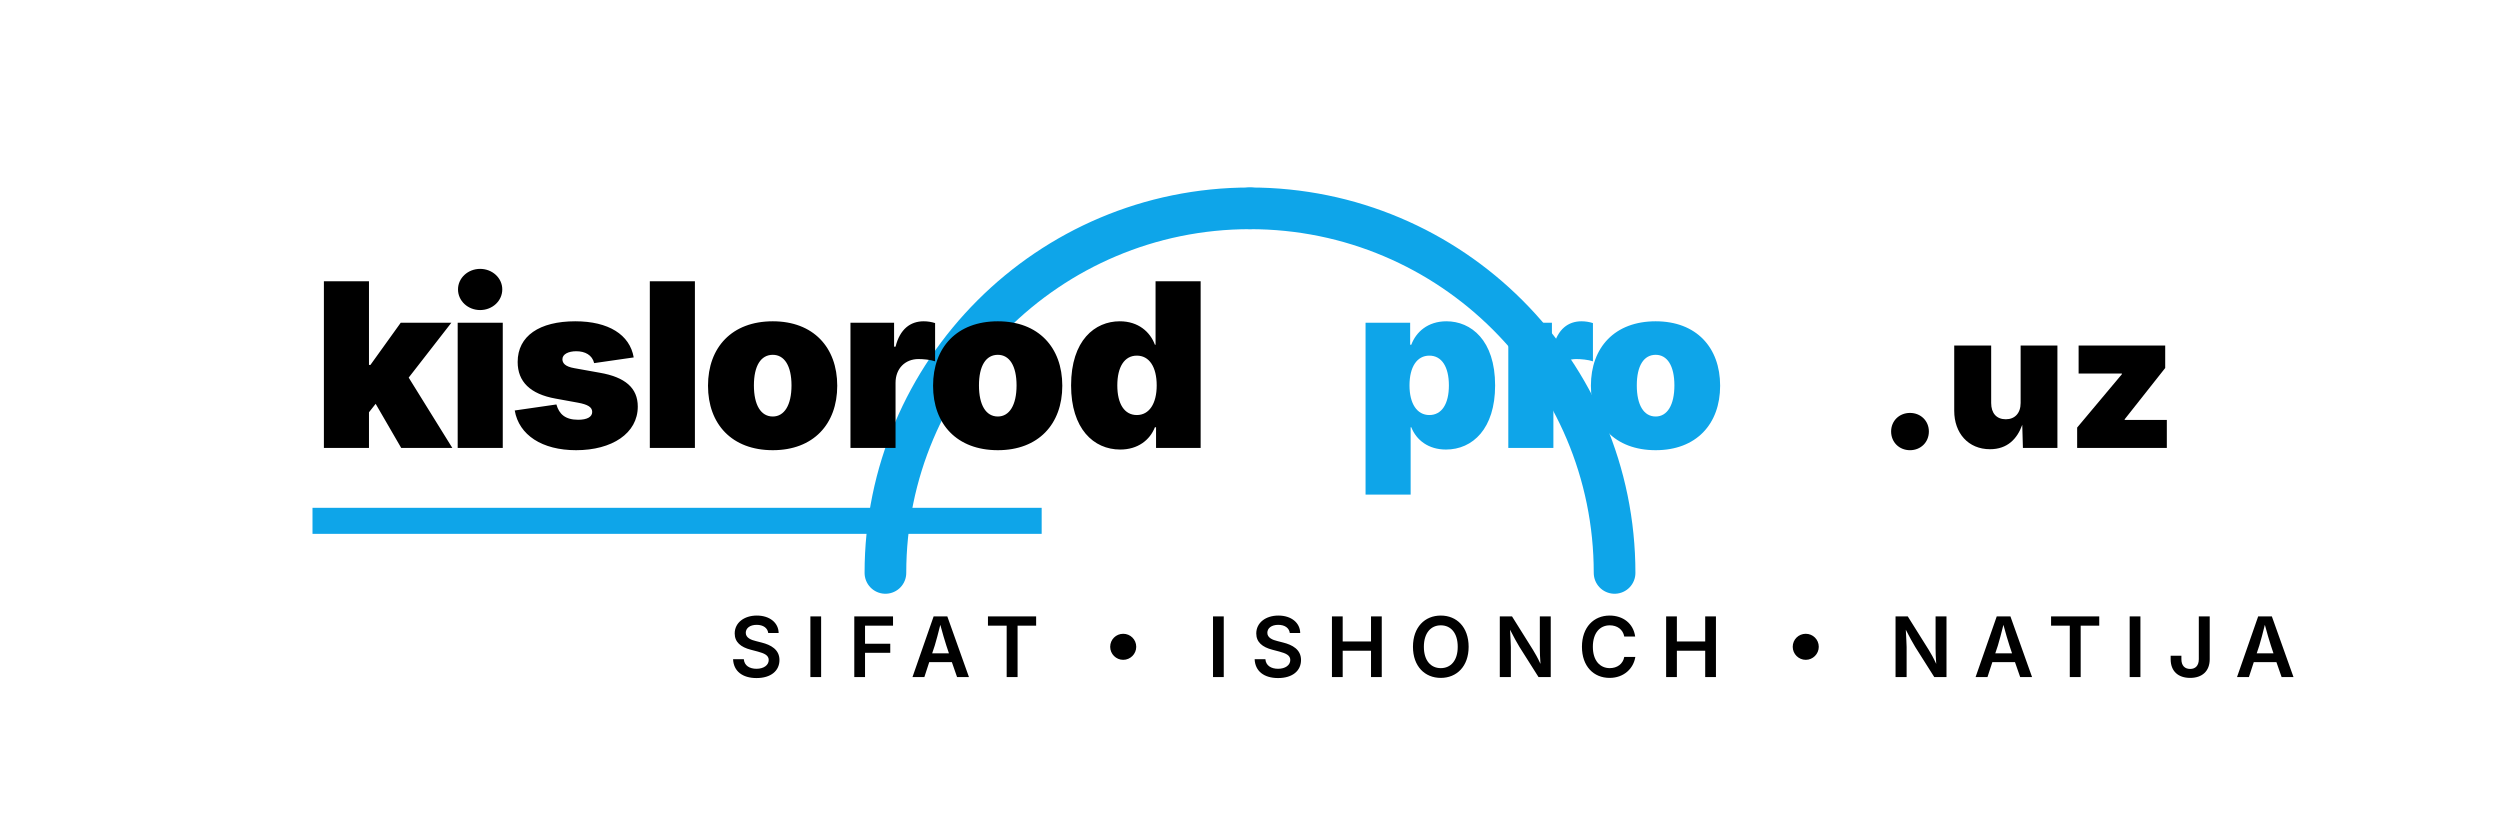
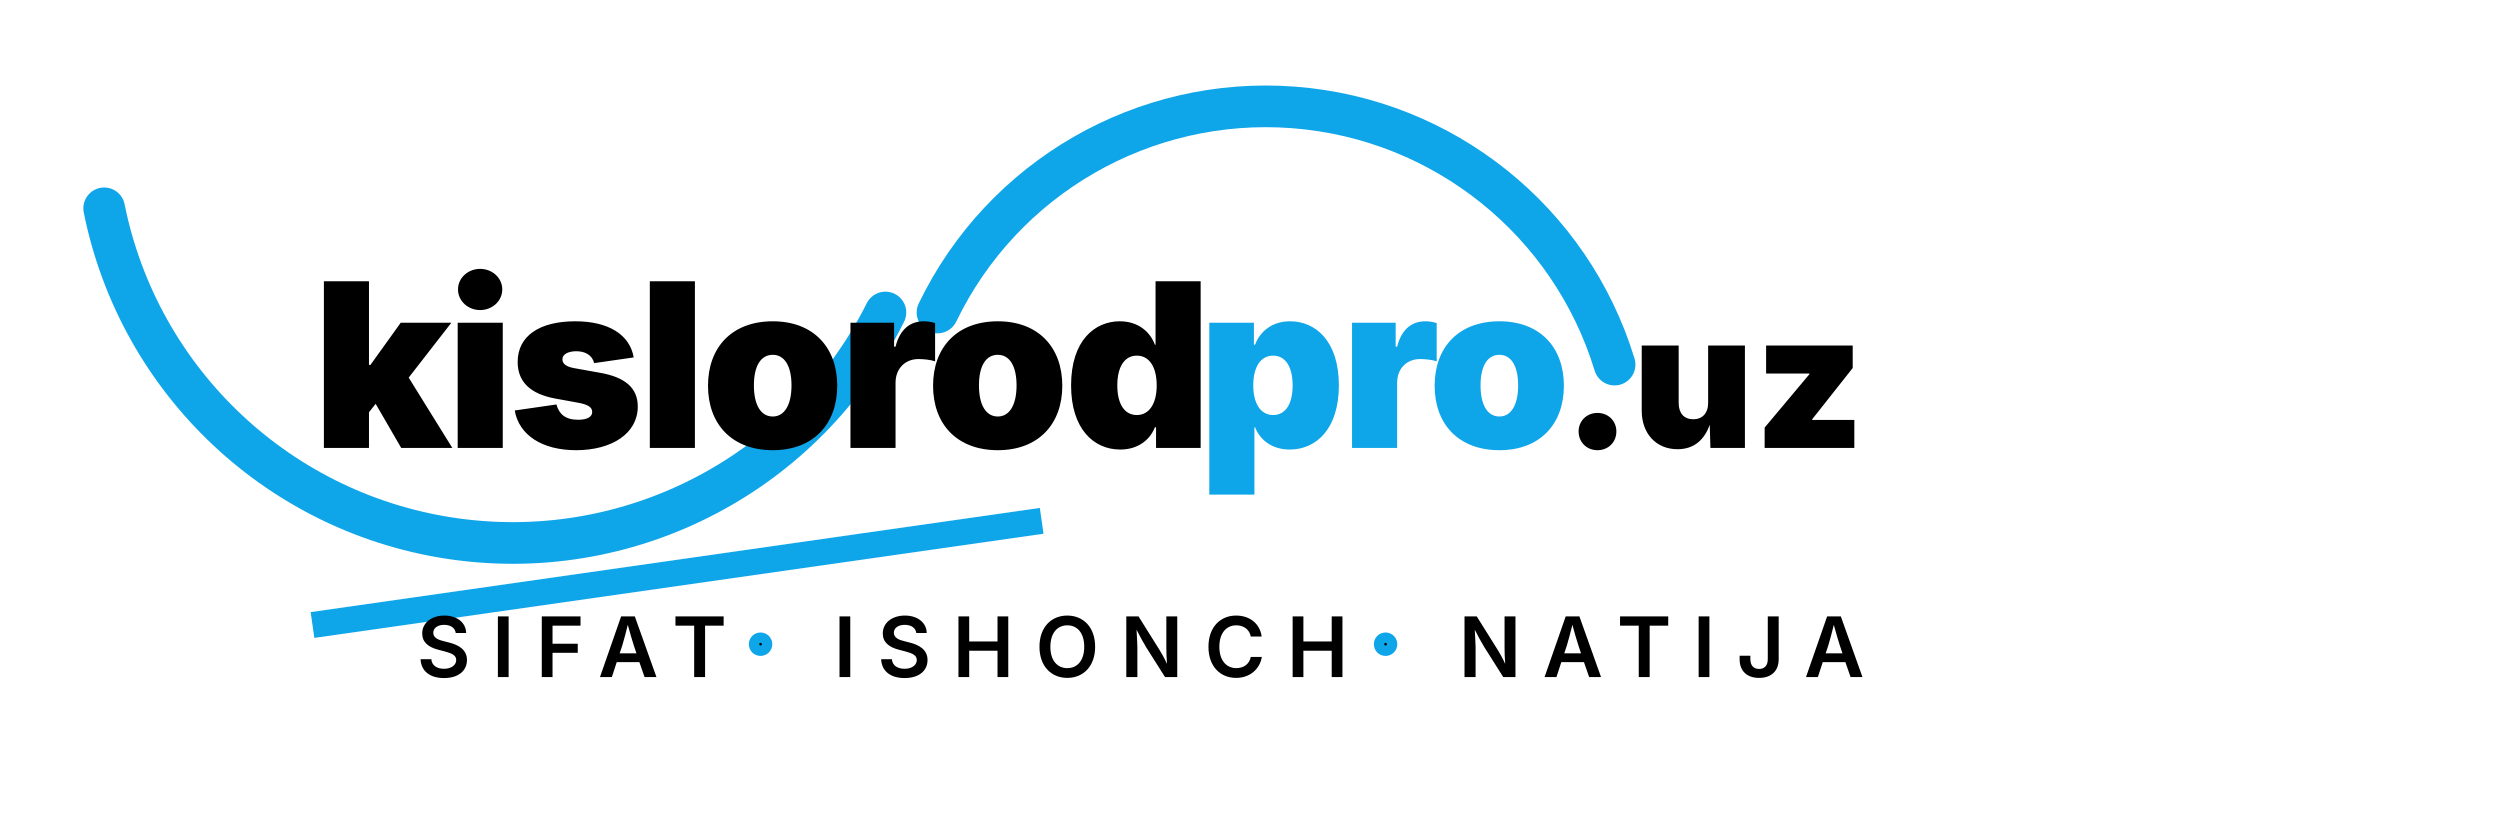
<svg xmlns="http://www.w3.org/2000/svg" width="240" height="80" viewBox="0 0 240 80" fill="none">
-   <path d="M 120 20 A 35 35 0 0 1 155 55" stroke="#0EA5E9" stroke-width="4" fill="none" stroke-linecap="round" />
-   <path d="M 85 55 A 35 35 0 0 1 120 20" stroke="#0EA5E9" stroke-width="4" fill="none" stroke-linecap="round" />
-   <line x1="30" y1="50" x2="100" y2="50" stroke="#0EA5E9" stroke-width="2.5" />
+   <path d="M 90 30 A 35 35 0 0 1 155 35" stroke="#0EA5E9" stroke-width="4" fill="none" stroke-linecap="round" />
+   <path d="M 85 30 A 40 40 0 0 1 10 20" stroke="#0EA5E9" stroke-width="4" fill="none" stroke-linecap="round" />
+   <line x1="30" y1="60" x2="100" y2="50" stroke="#0EA5E9" stroke-width="2.5" />
  <text x="30" y="43" font-family="system-ui, -apple-system, sans-serif" font-size="22" font-weight="900" fill="currentColor" letter-spacing="-0.5">kislorod</text>
-   <text x="130" y="43" font-family="system-ui, -apple-system, sans-serif" font-size="22" font-weight="900" fill="#0EA5E9" letter-spacing="-0.5">pro</text>
-   <text x="180" y="43" font-family="system-ui, -apple-system, sans-serif" font-size="18" font-weight="900" fill="currentColor">.uz</text>
-   <text x="70" y="65" font-family="system-ui, -apple-system, sans-serif" font-size="8" font-weight="600" fill="currentColor" letter-spacing="2">SIFAT • ISHONCH • NATIJA</text>
+   <text x="115" y="43" font-family="system-ui, -apple-system, sans-serif" font-size="22" font-weight="900" fill="#0EA5E9" letter-spacing="-0.5">pro</text>
+   <text x="150" y="43" font-family="system-ui, -apple-system, sans-serif" font-size="18" font-weight="900" fill="currentColor">.uz</text>
+   <text x="40" y="65" font-family="system-ui, -apple-system, sans-serif" font-size="8" font-weight="600" fill="currentColor" letter-spacing="2">SIFAT</text>
+   <text x="72" y="63" font-family="system-ui, -apple-system, sans-serif" font-size="4" font-weight="600" fill="currentColor" stroke="#0EA5E9" letter-spacing="2">• </text>
+   <text x="80" y="65" font-family="system-ui, -apple-system, sans-serif" font-size="8" font-weight="600" fill="currentColor" letter-spacing="2">ISHONCH</text>
+   <text x="132" y="63" font-family="system-ui, -apple-system, sans-serif" font-size="4" font-weight="600" fill="currentColor" stroke="#0EA5E9" letter-spacing="2">•</text>
+   <text x="140" y="65" font-family="system-ui, -apple-system, sans-serif" font-size="8" font-weight="600" fill="currentColor" letter-spacing="2">NATIJA</text>
</svg>
